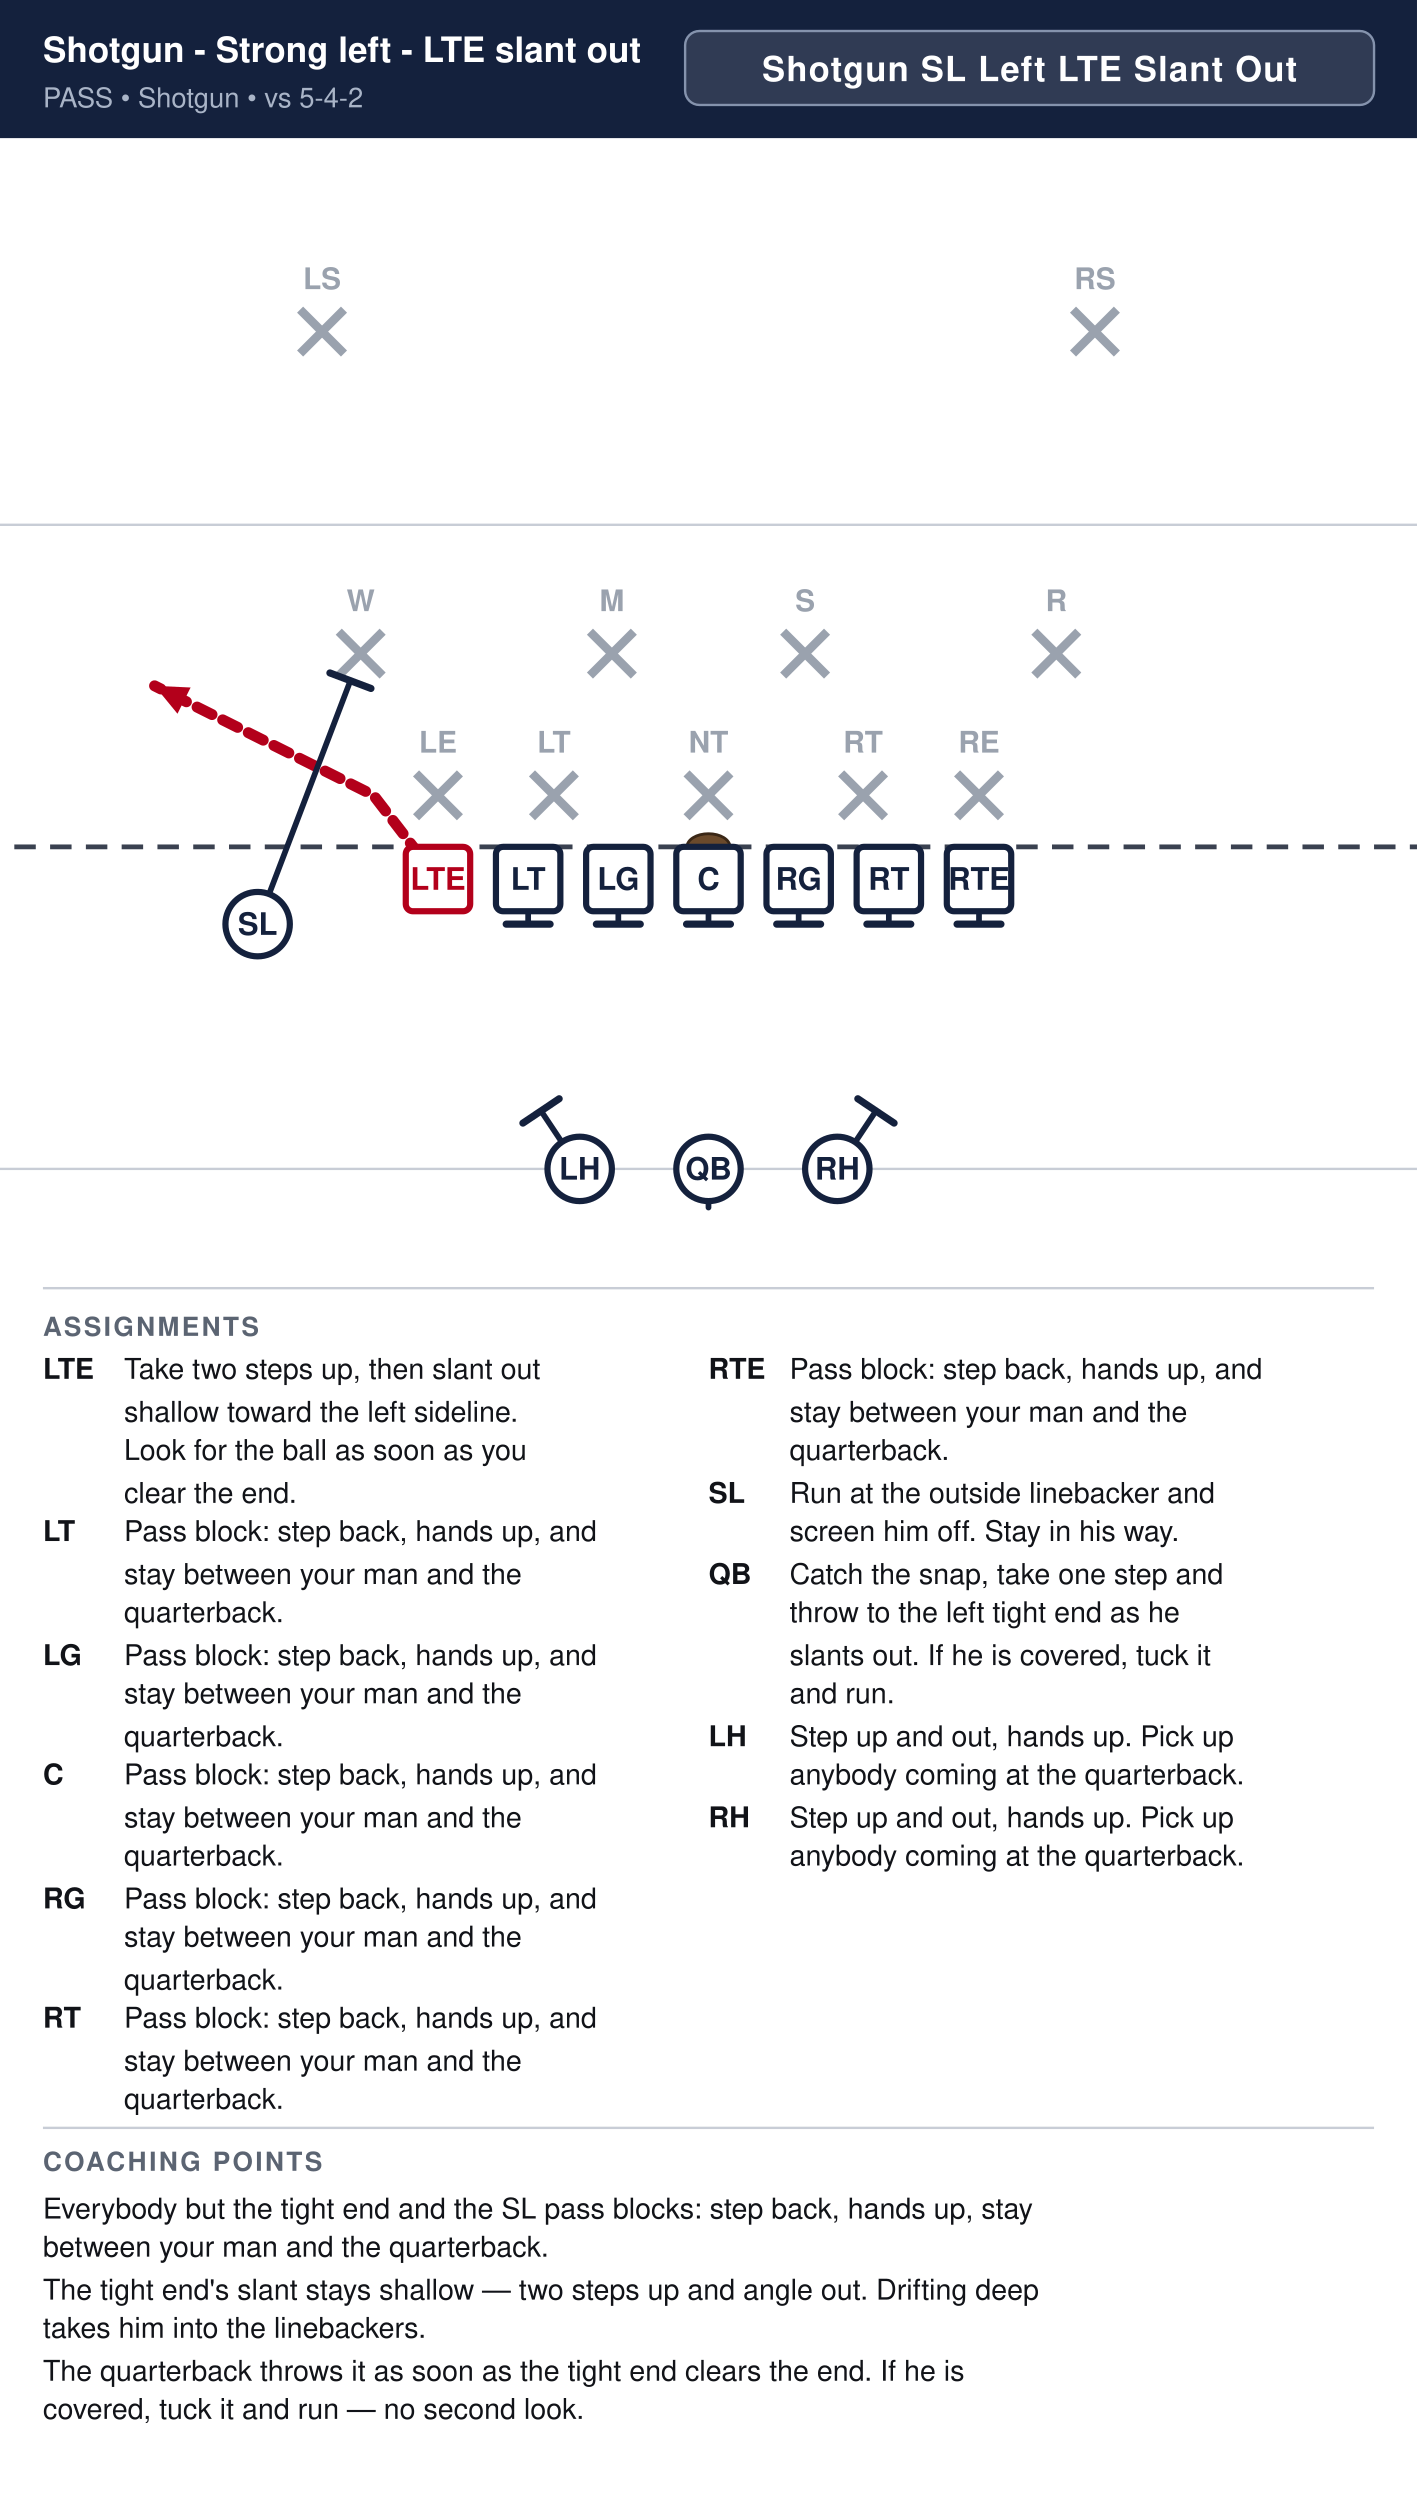
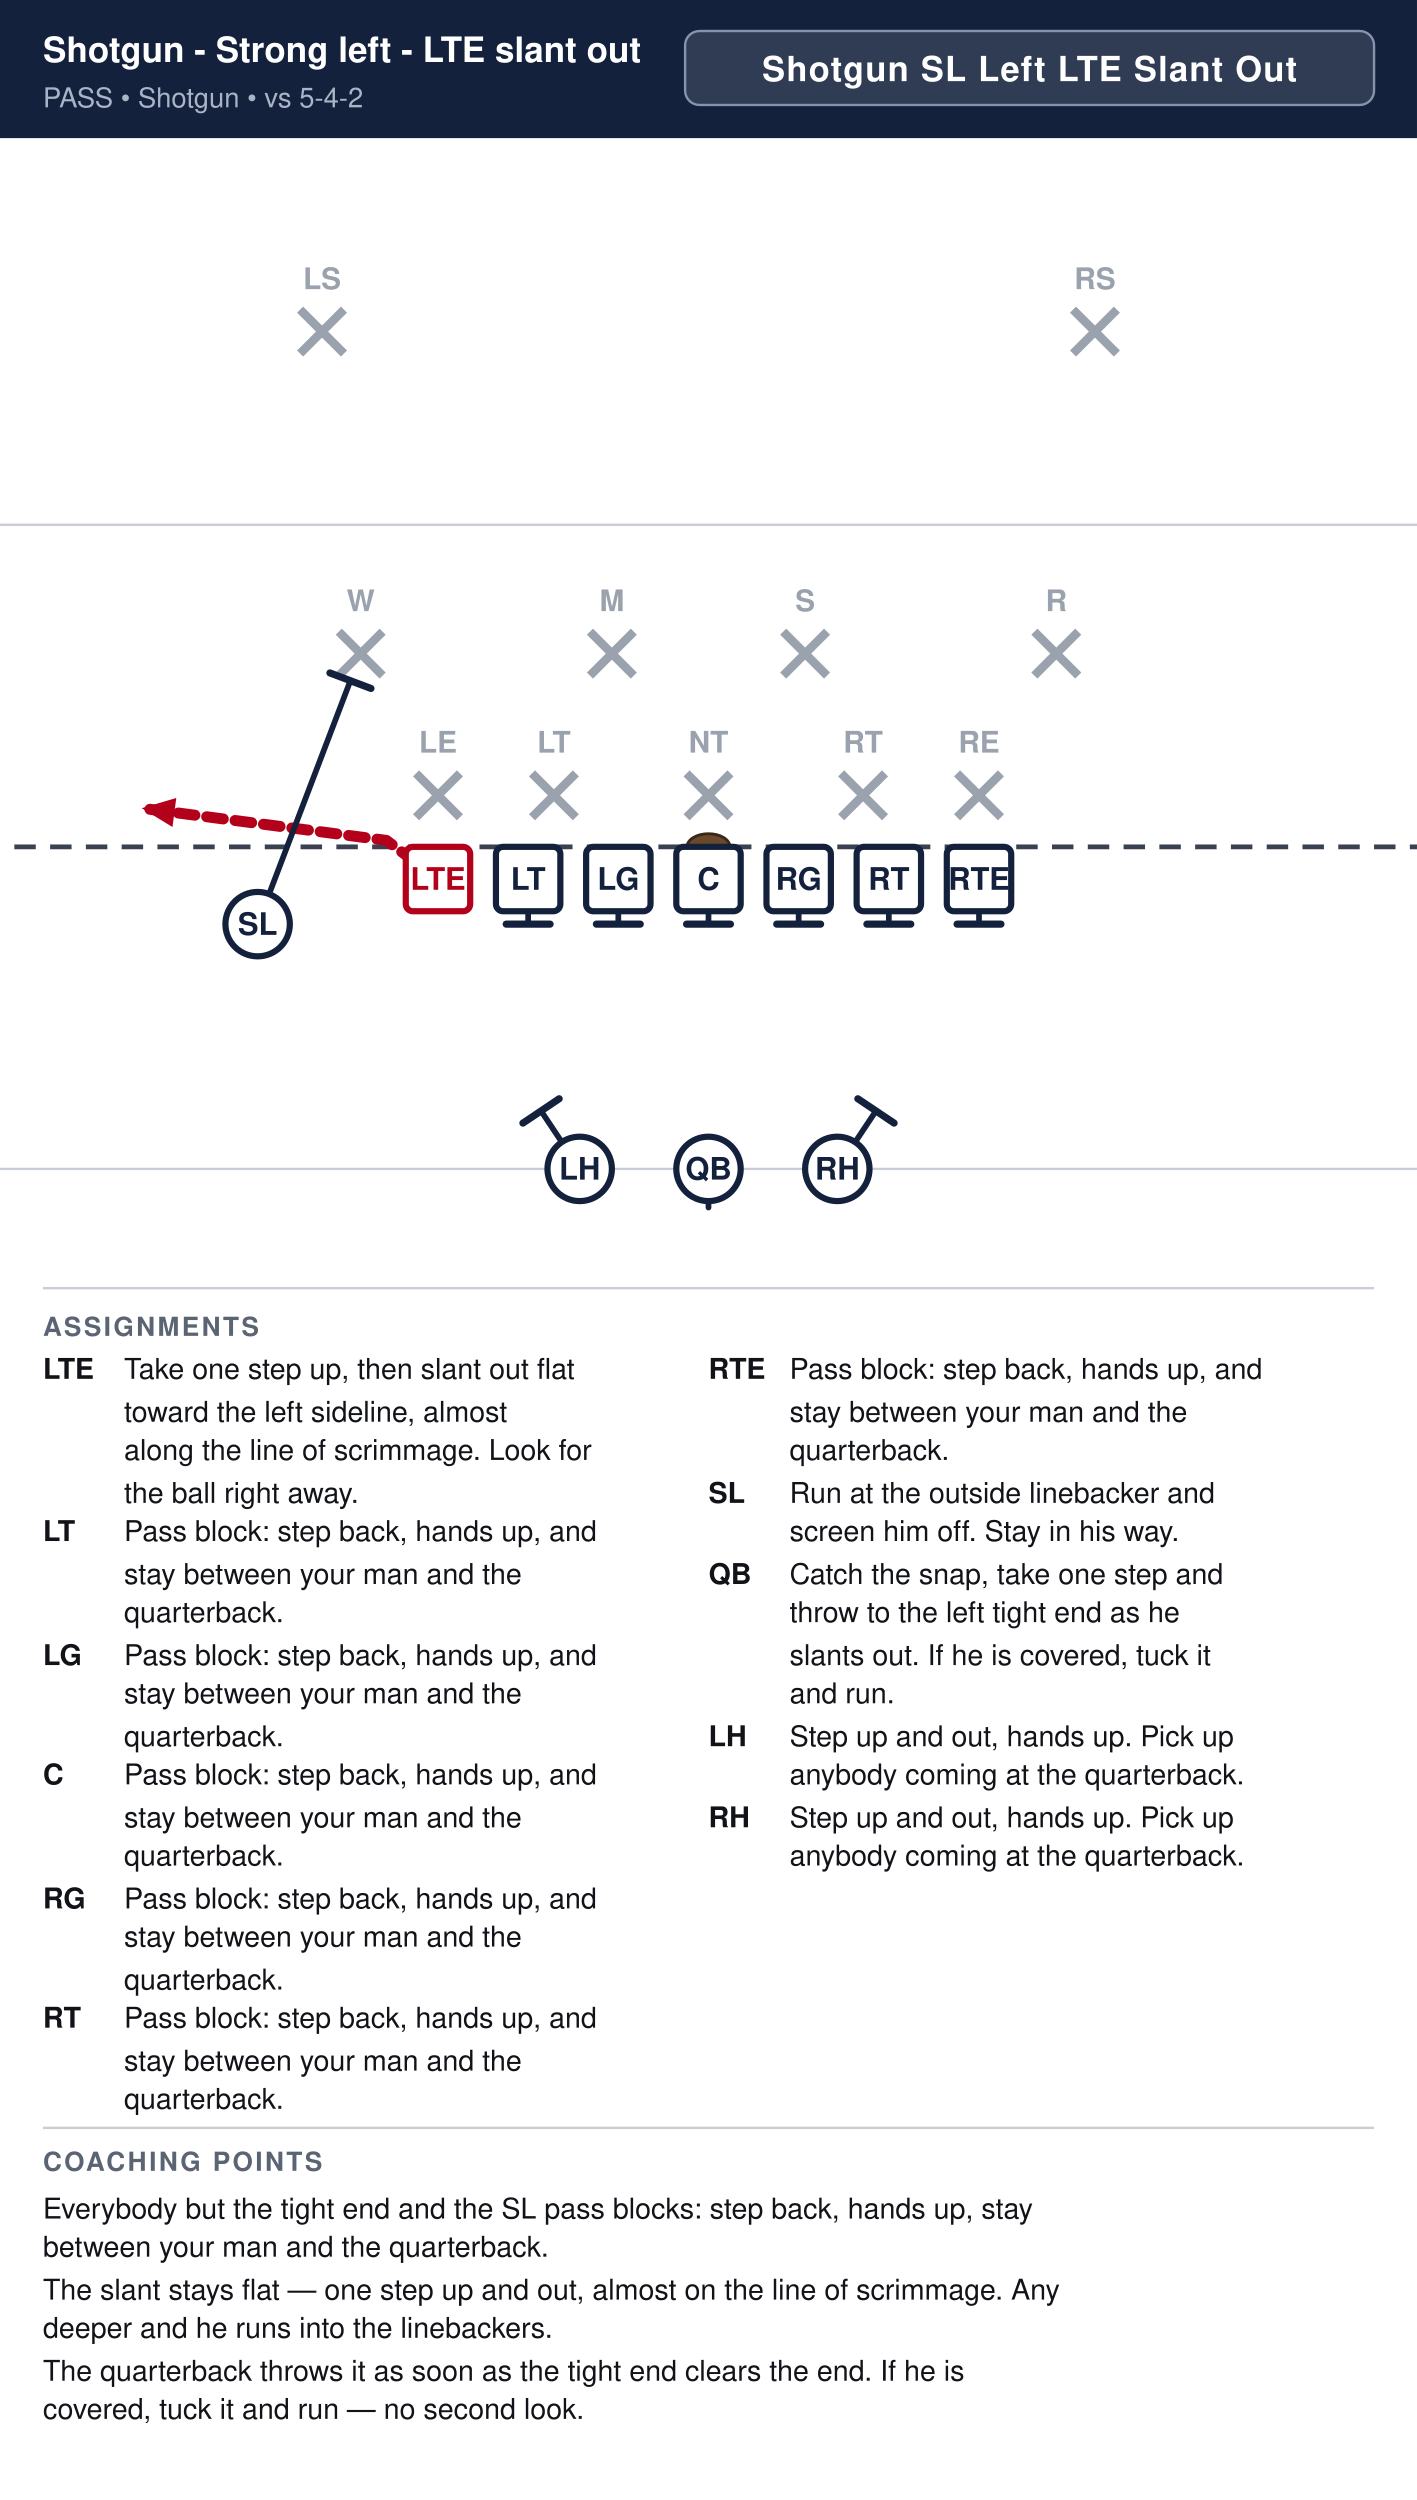
<svg xmlns="http://www.w3.org/2000/svg" width="594" height="1048" viewBox="0 0 594 1048" font-family="Segoe UI, Helvetica, Arial, sans-serif">
  <rect width="100%" height="100%" fill="#ffffff" />
  <rect x="0" y="0" width="594" height="58" fill="#14213d" />
  <text x="18" y="26" font-size="14.7" font-weight="700" fill="#ffffff">Shotgun - Strong left - LTE slant out</text>
  <text x="18" y="45" font-size="11.5" fill="#a9b4c7">PASS  •  Shotgun  •  vs 5-4-2</text>
  <rect x="287.2" y="13" width="288.8" height="31" rx="6" fill="#ffffff" fill-opacity="0.12" stroke="#8593ad" stroke-width="1" />
  <text x="431.6" y="34" text-anchor="middle" font-size="14.5" font-weight="700" fill="#ffffff" letter-spacing="0.5">Shotgun SL Left LTE Slant Out</text>
  <clipPath id="fieldclip">
    <rect x="0" y="58" width="594" height="472" />
  </clipPath>
  <g clip-path="url(#fieldclip)">
    <g transform="translate(-54.0,31.0)">
      <rect x="0" y="0" width="702" height="513" fill="#ffffff" />
      <line x1="0" y1="459.0" x2="702" y2="459.0" stroke="#c8cdd6" stroke-width="1" />
      <line x1="0" y1="189.0" x2="702" y2="189.0" stroke="#c8cdd6" stroke-width="1" />
      <line x1="0" y1="324.0" x2="702" y2="324.0" stroke="#3a4150" stroke-width="2" stroke-dasharray="9 6" />
      <ellipse cx="351.0" cy="324.0" rx="9" ry="5.5" fill="#6b4a2b" stroke="#3a2716" stroke-width="1.2" />
      <line x1="228.4" y1="293.2" x2="246.8" y2="311.6" stroke="#9aa2ae" stroke-width="3.6" />
      <line x1="246.8" y1="293.2" x2="228.4" y2="311.6" stroke="#9aa2ae" stroke-width="3.6" />
      <text x="237.6" y="284.5" text-anchor="middle" font-size="12.5" fill="#9aa2ae" font-weight="600">LE</text>
      <line x1="277.0" y1="293.2" x2="295.4" y2="311.6" stroke="#9aa2ae" stroke-width="3.6" />
      <line x1="295.4" y1="293.2" x2="277.0" y2="311.6" stroke="#9aa2ae" stroke-width="3.6" />
      <text x="286.2" y="284.5" text-anchor="middle" font-size="12.5" fill="#9aa2ae" font-weight="600">LT</text>
      <line x1="341.8" y1="293.2" x2="360.2" y2="311.6" stroke="#9aa2ae" stroke-width="3.6" />
      <line x1="360.2" y1="293.2" x2="341.8" y2="311.6" stroke="#9aa2ae" stroke-width="3.6" />
      <text x="351.0" y="284.5" text-anchor="middle" font-size="12.5" fill="#9aa2ae" font-weight="600">NT</text>
      <line x1="406.6" y1="293.2" x2="425.0" y2="311.6" stroke="#9aa2ae" stroke-width="3.6" />
      <line x1="425.0" y1="293.2" x2="406.6" y2="311.6" stroke="#9aa2ae" stroke-width="3.6" />
      <text x="415.8" y="284.5" text-anchor="middle" font-size="12.5" fill="#9aa2ae" font-weight="600">RT</text>
      <line x1="455.2" y1="293.2" x2="473.6" y2="311.6" stroke="#9aa2ae" stroke-width="3.6" />
      <line x1="473.6" y1="293.2" x2="455.2" y2="311.6" stroke="#9aa2ae" stroke-width="3.6" />
      <text x="464.4" y="284.5" text-anchor="middle" font-size="12.5" fill="#9aa2ae" font-weight="600">RE</text>
      <line x1="196.0" y1="233.8" x2="214.4" y2="252.2" stroke="#9aa2ae" stroke-width="3.6" />
      <line x1="214.4" y1="233.8" x2="196.0" y2="252.2" stroke="#9aa2ae" stroke-width="3.6" />
      <text x="205.2" y="225.2" text-anchor="middle" font-size="12.5" fill="#9aa2ae" font-weight="600">W</text>
      <line x1="301.3" y1="233.8" x2="319.7" y2="252.2" stroke="#9aa2ae" stroke-width="3.6" />
      <line x1="319.7" y1="233.8" x2="301.3" y2="252.2" stroke="#9aa2ae" stroke-width="3.6" />
      <text x="310.5" y="225.2" text-anchor="middle" font-size="12.5" fill="#9aa2ae" font-weight="600">M</text>
      <line x1="382.3" y1="233.8" x2="400.7" y2="252.2" stroke="#9aa2ae" stroke-width="3.6" />
      <line x1="400.7" y1="233.8" x2="382.3" y2="252.2" stroke="#9aa2ae" stroke-width="3.6" />
      <text x="391.5" y="225.2" text-anchor="middle" font-size="12.5" fill="#9aa2ae" font-weight="600">S</text>
      <line x1="487.6" y1="233.8" x2="506.0" y2="252.2" stroke="#9aa2ae" stroke-width="3.6" />
      <line x1="506.0" y1="233.8" x2="487.6" y2="252.2" stroke="#9aa2ae" stroke-width="3.6" />
      <text x="496.8" y="225.2" text-anchor="middle" font-size="12.5" fill="#9aa2ae" font-weight="600">R</text>
      <line x1="179.8" y1="98.8" x2="198.2" y2="117.2" stroke="#9aa2ae" stroke-width="3.6" />
      <line x1="198.2" y1="98.8" x2="179.8" y2="117.2" stroke="#9aa2ae" stroke-width="3.6" />
      <text x="189.0" y="90.2" text-anchor="middle" font-size="12.5" fill="#9aa2ae" font-weight="600">LS</text>
      <line x1="503.8" y1="98.8" x2="522.2" y2="117.2" stroke="#9aa2ae" stroke-width="3.6" />
      <line x1="522.2" y1="98.8" x2="503.8" y2="117.2" stroke="#9aa2ae" stroke-width="3.6" />
      <text x="513.0" y="90.2" text-anchor="middle" font-size="12.5" fill="#9aa2ae" font-weight="600">RS</text>
      <path d="M464.4,337.5 L464.4,356.4" fill="none" stroke="#14213d" stroke-width="2.4" stroke-linecap="round" stroke-linejoin="round" />
      <line x1="473.6" y1="356.4" x2="455.2" y2="356.4" stroke="#14213d" stroke-width="3.0" stroke-linecap="round" />
      <path d="M426.6,337.5 L426.6,356.4" fill="none" stroke="#14213d" stroke-width="2.4" stroke-linecap="round" stroke-linejoin="round" />
      <line x1="435.8" y1="356.4" x2="417.4" y2="356.4" stroke="#14213d" stroke-width="3.0" stroke-linecap="round" />
      <path d="M388.8,337.5 L388.8,356.4" fill="none" stroke="#14213d" stroke-width="2.4" stroke-linecap="round" stroke-linejoin="round" />
      <line x1="398.0" y1="356.4" x2="379.6" y2="356.4" stroke="#14213d" stroke-width="3.0" stroke-linecap="round" />
      <path d="M351.0,337.5 L351.0,356.4" fill="none" stroke="#14213d" stroke-width="2.4" stroke-linecap="round" stroke-linejoin="round" />
      <line x1="360.2" y1="356.4" x2="341.8" y2="356.4" stroke="#14213d" stroke-width="3.0" stroke-linecap="round" />
      <path d="M313.2,337.5 L313.2,356.4" fill="none" stroke="#14213d" stroke-width="2.4" stroke-linecap="round" stroke-linejoin="round" />
      <line x1="322.4" y1="356.4" x2="304.0" y2="356.4" stroke="#14213d" stroke-width="3.0" stroke-linecap="round" />
      <path d="M275.4,337.5 L275.4,356.4" fill="none" stroke="#14213d" stroke-width="2.4" stroke-linecap="round" stroke-linejoin="round" />
      <line x1="284.6" y1="356.4" x2="266.2" y2="356.4" stroke="#14213d" stroke-width="3.0" stroke-linecap="round" />
-       <path d="M237.6,337.5 L210.6,302.4 L118.8,256.5" fill="none" stroke="#b3001b" stroke-width="4.6" stroke-linecap="round" stroke-linejoin="round" stroke-dasharray="7 5" />
-       <polygon points="118.8,256.5 133.9,257.2 128.4,268.2" fill="#b3001b" />
+       <path d="M237.6,337.5 L216.0,321.3 L113.4,307.8" fill="none" stroke="#b3001b" stroke-width="4.6" stroke-linecap="round" stroke-linejoin="round" stroke-dasharray="7 5" />
+       <polygon points="113.4,307.8 127.9,303.5 126.3,315.7" fill="#b3001b" />
      <path d="M162.0,356.4 L200.9,254.3" fill="none" stroke="#14213d" stroke-width="2.4" stroke-linecap="round" stroke-linejoin="round" />
      <line x1="192.3" y1="251.1" x2="209.5" y2="257.6" stroke="#14213d" stroke-width="3.0" stroke-linecap="round" />
      <path d="M351.0,459.0 L351.0,475.2" fill="none" stroke="#14213d" stroke-width="2.4" stroke-linecap="round" stroke-linejoin="round" stroke-dasharray="7 5" />
      <polygon points="351.0,475.2 346.4,464.8 355.6,464.8" fill="#14213d" />
      <path d="M405.0,459.0 L421.2,434.7" fill="none" stroke="#14213d" stroke-width="2.4" stroke-linecap="round" stroke-linejoin="round" />
      <line x1="413.6" y1="429.6" x2="428.8" y2="439.8" stroke="#14213d" stroke-width="3.0" stroke-linecap="round" />
      <path d="M297.0,459.0 L280.8,434.7" fill="none" stroke="#14213d" stroke-width="2.4" stroke-linecap="round" stroke-linejoin="round" />
      <line x1="273.2" y1="439.8" x2="288.4" y2="429.6" stroke="#14213d" stroke-width="3.0" stroke-linecap="round" />
      <rect x="224.1" y="324.0" width="27.0" height="27.0" rx="3" fill="#ffffff" stroke="#b3001b" stroke-width="2.6" />
      <text x="237.6" y="342.0" text-anchor="middle" font-size="13" font-weight="700" fill="#b3001b">LTE</text>
      <rect x="261.9" y="324.0" width="27.0" height="27.0" rx="3" fill="#ffffff" stroke="#14213d" stroke-width="2.6" />
      <text x="275.4" y="342.0" text-anchor="middle" font-size="13" font-weight="700" fill="#14213d">LT</text>
      <rect x="299.7" y="324.0" width="27.0" height="27.0" rx="3" fill="#ffffff" stroke="#14213d" stroke-width="2.6" />
      <text x="313.2" y="342.0" text-anchor="middle" font-size="13" font-weight="700" fill="#14213d">LG</text>
      <rect x="337.5" y="324.0" width="27.0" height="27.0" rx="3" fill="#ffffff" stroke="#14213d" stroke-width="2.6" />
      <text x="351.0" y="342.0" text-anchor="middle" font-size="13" font-weight="700" fill="#14213d">C</text>
      <rect x="375.3" y="324.0" width="27.0" height="27.0" rx="3" fill="#ffffff" stroke="#14213d" stroke-width="2.6" />
      <text x="388.8" y="342.0" text-anchor="middle" font-size="13" font-weight="700" fill="#14213d">RG</text>
      <rect x="413.1" y="324.0" width="27.0" height="27.0" rx="3" fill="#ffffff" stroke="#14213d" stroke-width="2.6" />
      <text x="426.6" y="342.0" text-anchor="middle" font-size="13" font-weight="700" fill="#14213d">RT</text>
      <rect x="450.9" y="324.0" width="27.0" height="27.0" rx="3" fill="#ffffff" stroke="#14213d" stroke-width="2.6" />
      <text x="464.4" y="342.0" text-anchor="middle" font-size="13" font-weight="700" fill="#14213d">RTE</text>
      <circle cx="162.0" cy="356.4" r="13.5" fill="#ffffff" stroke="#14213d" stroke-width="2.6" />
      <text x="162.0" y="360.9" text-anchor="middle" font-size="13" font-weight="700" fill="#14213d">SL</text>
      <circle cx="351.0" cy="459.0" r="13.5" fill="#ffffff" stroke="#14213d" stroke-width="2.6" />
      <text x="351.0" y="463.5" text-anchor="middle" font-size="13" font-weight="700" fill="#14213d">QB</text>
      <circle cx="297.0" cy="459.0" r="13.5" fill="#ffffff" stroke="#14213d" stroke-width="2.6" />
      <text x="297.0" y="463.5" text-anchor="middle" font-size="13" font-weight="700" fill="#14213d">LH</text>
      <circle cx="405.0" cy="459.0" r="13.5" fill="#ffffff" stroke="#14213d" stroke-width="2.6" />
      <text x="405.0" y="463.5" text-anchor="middle" font-size="13" font-weight="700" fill="#14213d">RH</text>
    </g>
  </g>
  <line x1="18" y1="540" x2="576" y2="540" stroke="#c8cdd6" stroke-width="1" />
  <text x="18" y="560" font-size="11" font-weight="700" fill="#5b6472" letter-spacing="1">ASSIGNMENTS</text>
  <text x="18" y="578" font-size="12" font-weight="700" fill="#111318">LTE</text>
-   <text x="52" y="578" font-size="12" fill="#111318">Take two steps up, then slant out</text>
-   <text x="52" y="596" font-size="12" fill="#111318">shallow toward the left sideline.</text>
-   <text x="52" y="612" font-size="12" fill="#111318">Look for the ball as soon as you</text>
-   <text x="52" y="630" font-size="12" fill="#111318">clear the end.</text>
+   <text x="52" y="578" font-size="12" fill="#111318">Take one step up, then slant out flat</text>
+   <text x="52" y="596" font-size="12" fill="#111318">toward the left sideline, almost</text>
+   <text x="52" y="612" font-size="12" fill="#111318">along the line of scrimmage. Look for</text>
+   <text x="52" y="630" font-size="12" fill="#111318">the ball right away.</text>
  <text x="18" y="646" font-size="12" font-weight="700" fill="#111318">LT</text>
  <text x="52" y="646" font-size="12" fill="#111318">Pass block: step back, hands up, and</text>
  <text x="52" y="664" font-size="12" fill="#111318">stay between your man and the</text>
  <text x="52" y="680" font-size="12" fill="#111318">quarterback.</text>
  <text x="18" y="698" font-size="12" font-weight="700" fill="#111318">LG</text>
  <text x="52" y="698" font-size="12" fill="#111318">Pass block: step back, hands up, and</text>
  <text x="52" y="714" font-size="12" fill="#111318">stay between your man and the</text>
  <text x="52" y="732" font-size="12" fill="#111318">quarterback.</text>
  <text x="18" y="748" font-size="12" font-weight="700" fill="#111318">C</text>
  <text x="52" y="748" font-size="12" fill="#111318">Pass block: step back, hands up, and</text>
  <text x="52" y="766" font-size="12" fill="#111318">stay between your man and the</text>
  <text x="52" y="782" font-size="12" fill="#111318">quarterback.</text>
  <text x="18" y="800" font-size="12" font-weight="700" fill="#111318">RG</text>
  <text x="52" y="800" font-size="12" fill="#111318">Pass block: step back, hands up, and</text>
  <text x="52" y="816" font-size="12" fill="#111318">stay between your man and the</text>
  <text x="52" y="834" font-size="12" fill="#111318">quarterback.</text>
  <text x="18" y="850" font-size="12" font-weight="700" fill="#111318">RT</text>
  <text x="52" y="850" font-size="12" fill="#111318">Pass block: step back, hands up, and</text>
  <text x="52" y="868" font-size="12" fill="#111318">stay between your man and the</text>
  <text x="52" y="884" font-size="12" fill="#111318">quarterback.</text>
  <text x="297" y="578" font-size="12" font-weight="700" fill="#111318">RTE</text>
  <text x="331" y="578" font-size="12" fill="#111318">Pass block: step back, hands up, and</text>
  <text x="331" y="596" font-size="12" fill="#111318">stay between your man and the</text>
  <text x="331" y="612" font-size="12" fill="#111318">quarterback.</text>
  <text x="297" y="630" font-size="12" font-weight="700" fill="#111318">SL</text>
  <text x="331" y="630" font-size="12" fill="#111318">Run at the outside linebacker and</text>
  <text x="331" y="646" font-size="12" fill="#111318">screen him off. Stay in his way.</text>
  <text x="297" y="664" font-size="12" font-weight="700" fill="#111318">QB</text>
  <text x="331" y="664" font-size="12" fill="#111318">Catch the snap, take one step and</text>
  <text x="331" y="680" font-size="12" fill="#111318">throw to the left tight end as he</text>
  <text x="331" y="698" font-size="12" fill="#111318">slants out. If he is covered, tuck it</text>
  <text x="331" y="714" font-size="12" fill="#111318">and run.</text>
  <text x="297" y="732" font-size="12" font-weight="700" fill="#111318">LH</text>
  <text x="331" y="732" font-size="12" fill="#111318">Step up and out, hands up. Pick up</text>
  <text x="331" y="748" font-size="12" fill="#111318">anybody coming at the quarterback.</text>
  <text x="297" y="766" font-size="12" font-weight="700" fill="#111318">RH</text>
  <text x="331" y="766" font-size="12" fill="#111318">Step up and out, hands up. Pick up</text>
  <text x="331" y="782" font-size="12" fill="#111318">anybody coming at the quarterback.</text>
  <line x1="18" y1="892" x2="576" y2="892" stroke="#c8cdd6" stroke-width="1" />
  <text x="18" y="910" font-size="11" font-weight="700" fill="#5b6472" letter-spacing="1">COACHING POINTS</text>
  <text x="18" y="930" font-size="12" fill="#111318">Everybody but the tight end and the SL pass blocks: step back, hands up, stay</text>
  <text x="18" y="946" font-size="12" fill="#111318">between your man and the quarterback.</text>
-   <text x="18" y="964" font-size="12" fill="#111318">The tight end's slant stays shallow — two steps up and angle out. Drifting deep</text>
-   <text x="18" y="980" font-size="12" fill="#111318">takes him into the linebackers.</text>
+   <text x="18" y="964" font-size="12" fill="#111318">The slant stays flat — one step up and out, almost on the line of scrimmage. Any</text>
+   <text x="18" y="980" font-size="12" fill="#111318">deeper and he runs into the linebackers.</text>
  <text x="18" y="998" font-size="12" fill="#111318">The quarterback throws it as soon as the tight end clears the end. If he is</text>
  <text x="18" y="1014" font-size="12" fill="#111318">covered, tuck it and run — no second look.</text>
</svg>
